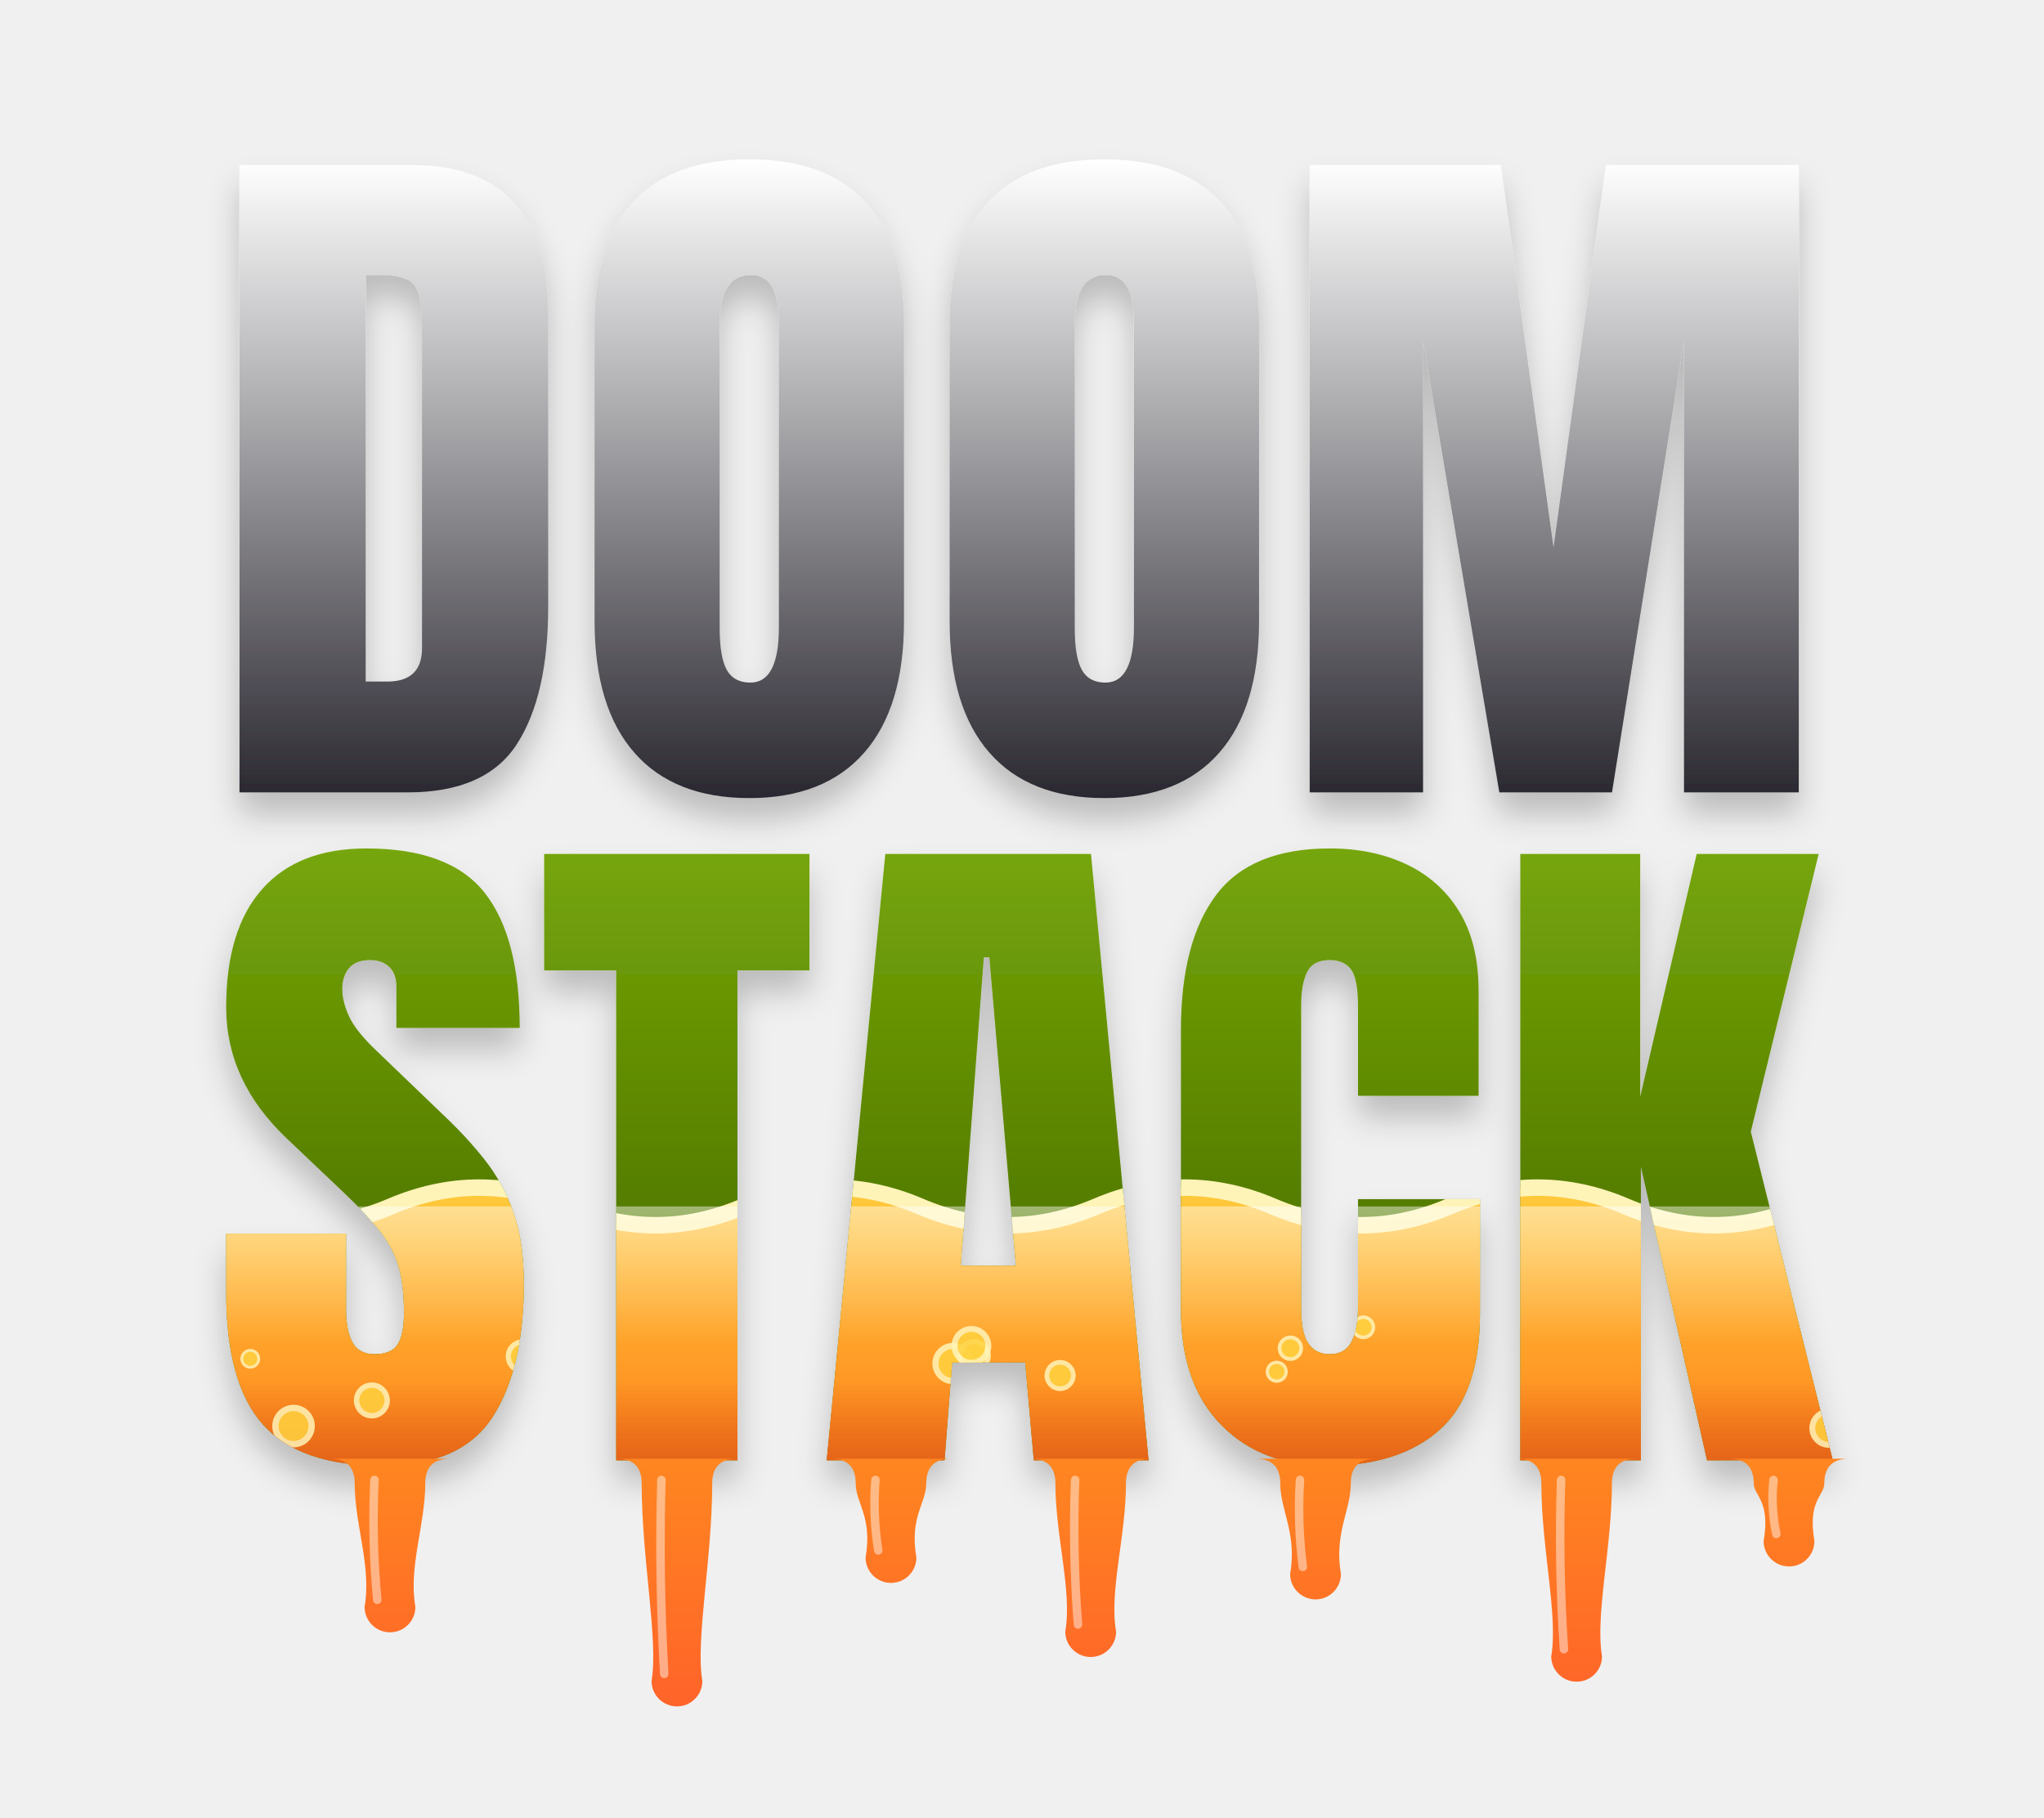
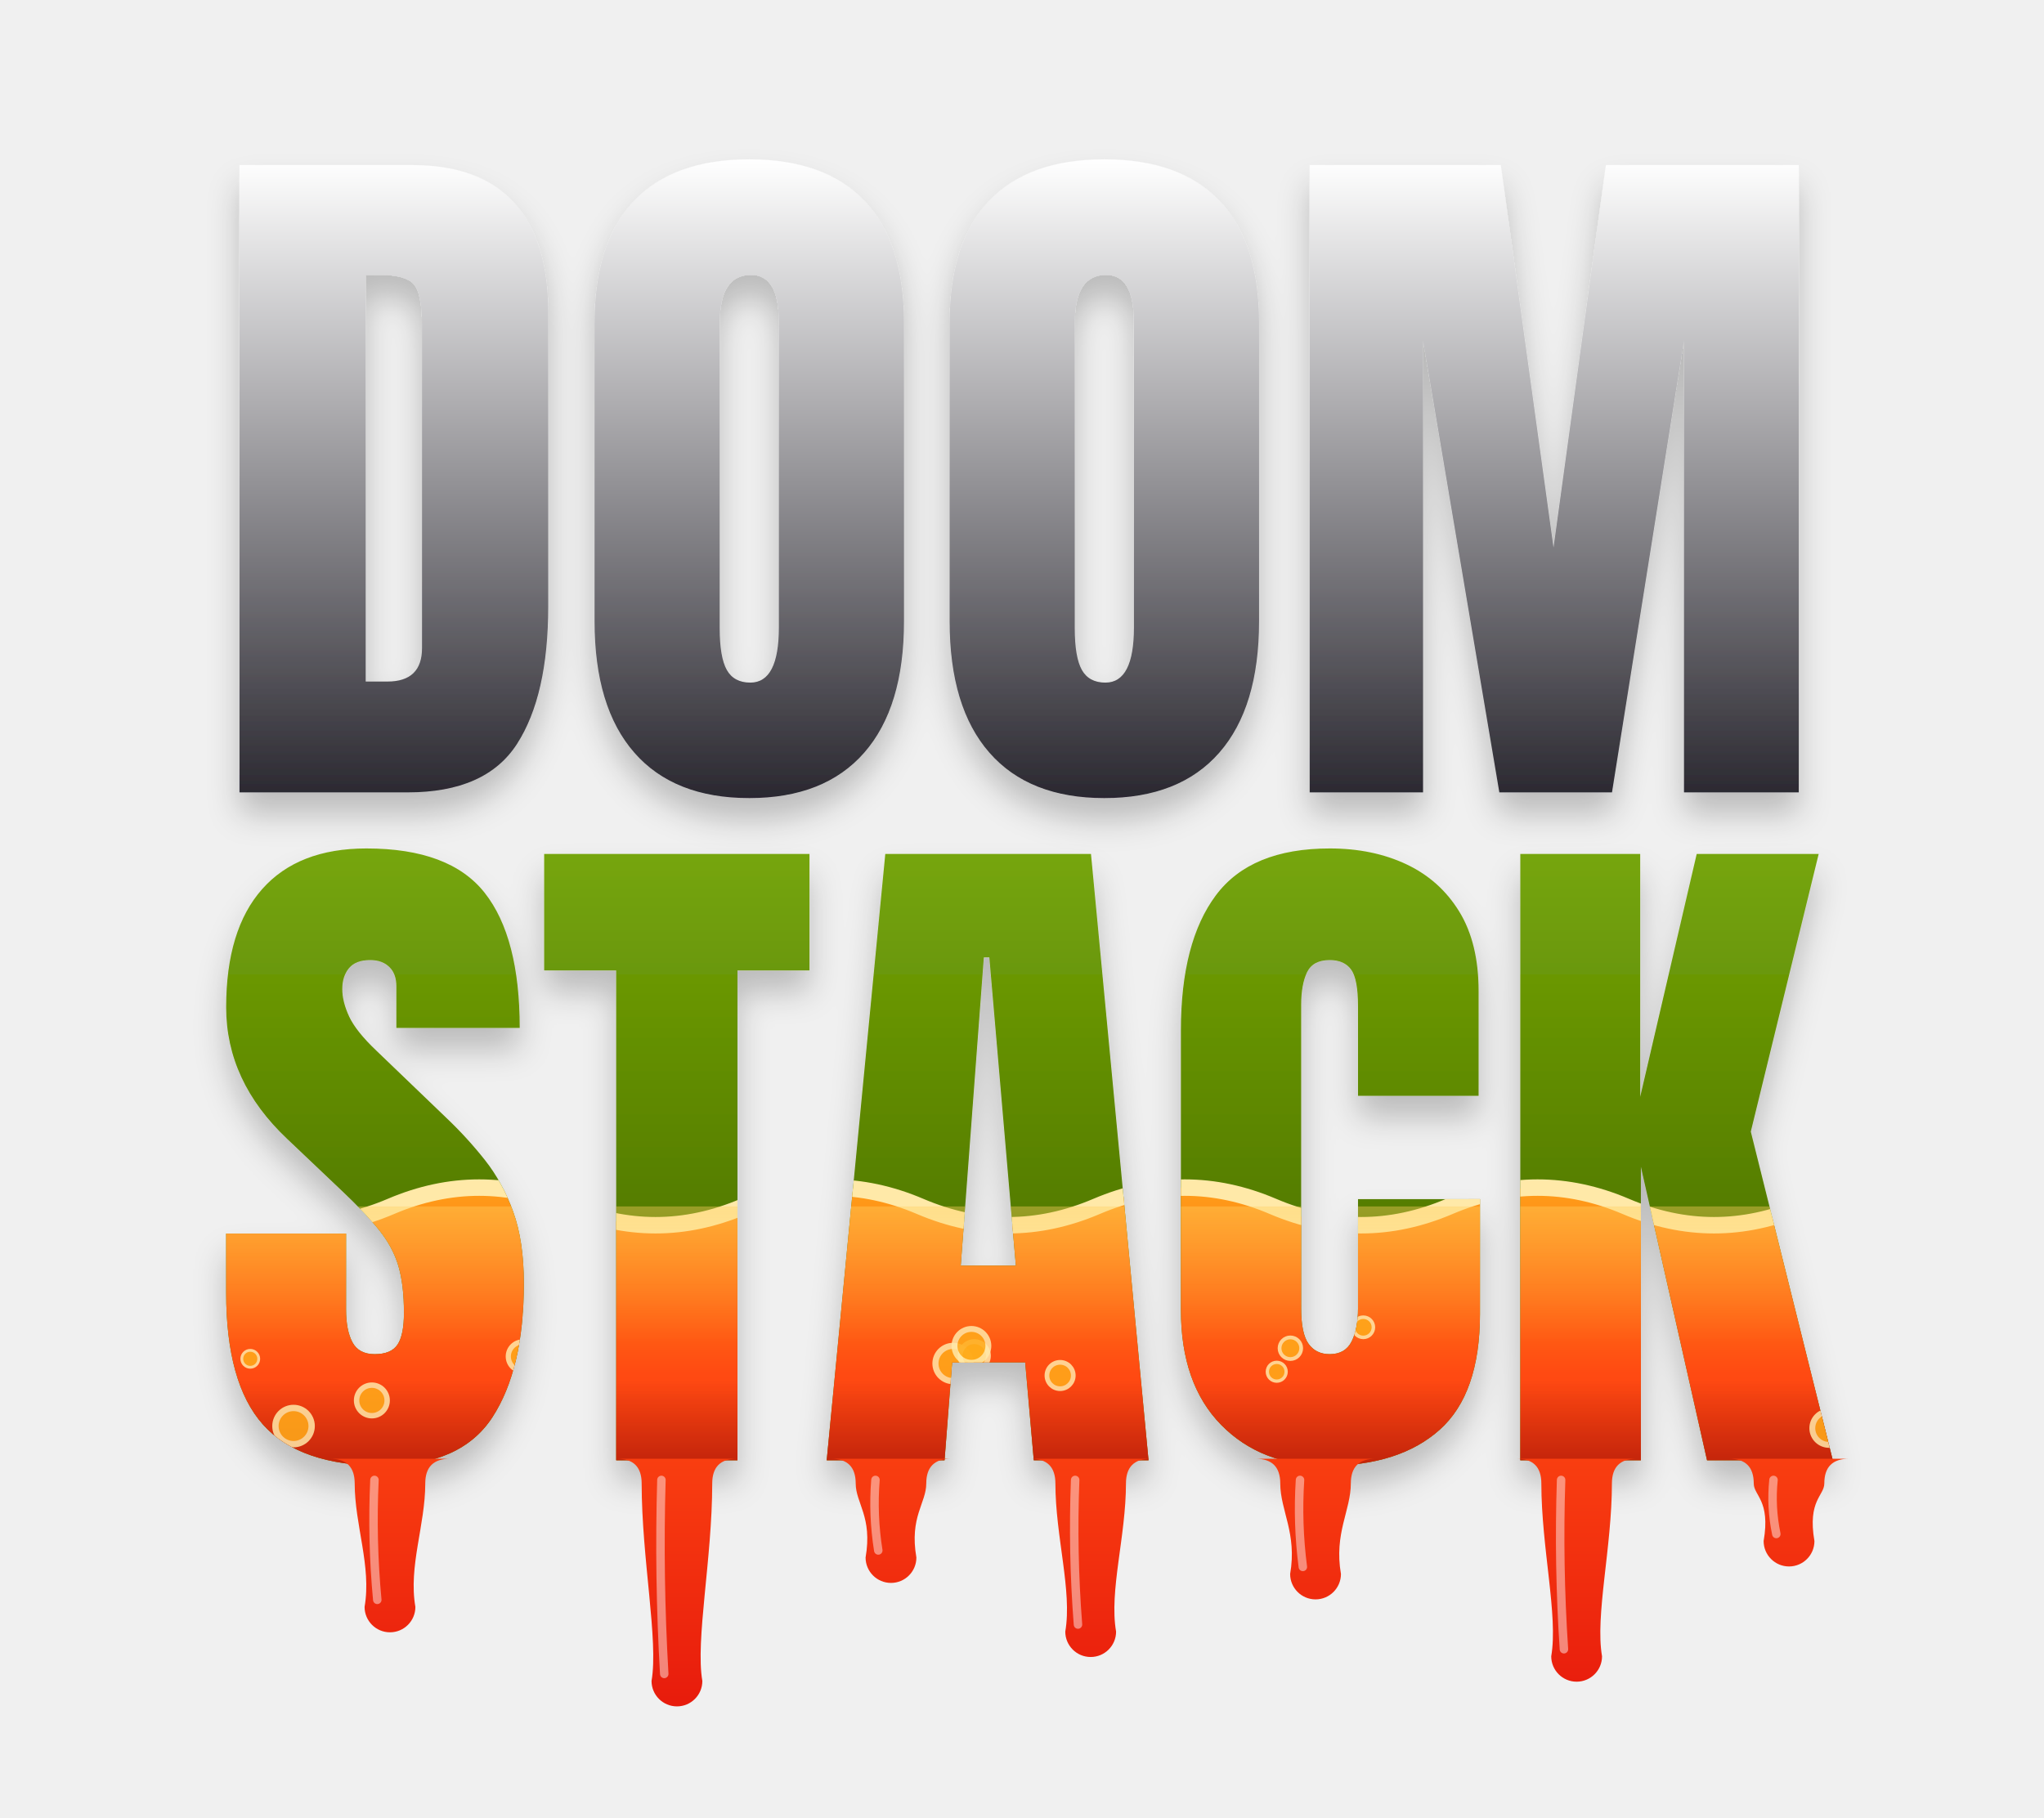
<svg xmlns="http://www.w3.org/2000/svg" width="869" height="773" viewBox="0 0 869 773">
  <defs>
    <clipPath id="stackClip">
      <path d="M162.656 623.285Q127.354 623.285 111.753 605.707Q96.152 588.129 96.152 549.75V524.555H147.129V556.782Q147.129 565.717 149.839 570.771Q152.549 575.825 159.287 575.825Q166.318 575.825 169.028 571.723Q171.738 567.621 171.738 558.246Q171.738 546.381 169.395 538.398Q167.051 530.414 161.265 523.163Q155.479 515.912 145.225 506.244L122.08 484.272Q96.152 459.809 96.152 428.315Q96.152 395.356 111.46 378.071Q126.768 360.785 155.771 360.785Q191.221 360.785 206.089 379.682Q220.957 398.578 220.957 437.104H168.516V419.379Q168.516 414.106 165.513 411.176Q162.51 408.246 157.383 408.246Q151.23 408.246 148.374 411.689Q145.518 415.131 145.518 420.551Q145.518 425.971 148.447 432.27Q151.377 438.569 160.02 446.772L189.756 475.336Q198.691 483.832 206.162 493.281Q213.633 502.729 218.174 515.253Q222.715 527.778 222.715 545.795Q222.715 582.123 209.312 602.704Q195.908 623.285 162.656 623.285Z M261.973 620.942V412.641H231.357V363.129H344.15V412.641H313.535V620.942Z M351.475 620.942 376.377 363.129H463.828L488.291 620.942H439.512L435.85 579.34H404.795L401.572 620.942ZM408.457 538.178H431.895L420.615 407.075H418.271Z M564.17 623.285Q536.191 623.285 519.126 605.854Q502.061 588.422 502.061 557.075V438.129Q502.061 400.629 516.929 380.707Q531.797 360.785 565.342 360.785Q583.652 360.785 597.935 367.524Q612.217 374.262 620.42 387.665Q628.623 401.069 628.623 421.43V465.961H577.354V427.875Q577.354 416.303 574.424 412.275Q571.494 408.246 565.342 408.246Q558.164 408.246 555.674 413.447Q553.184 418.647 553.184 427.289V556.342Q553.184 567.035 556.333 571.43Q559.482 575.825 565.342 575.825Q571.934 575.825 574.644 570.405Q577.354 564.985 577.354 556.342V509.907H629.209V558.686Q629.209 592.67 612.07 607.978Q594.932 623.285 564.17 623.285Z M646.348 620.942V363.129H697.324V466.401L721.348 363.129H773.203L744.346 481.196L779.209 620.942H725.742L697.617 496.137V620.942Z" />
    </clipPath>
    <clipPath id="doomClip">
      <path d="M101.822 336.942V70.194H175.177Q203.974 70.194 218.524 86.184Q233.074 102.173 233.074 132.94V257.827Q233.074 295.717 219.812 316.329Q206.551 336.942 173.359 336.942ZM155.474 289.806H164.72Q179.421 289.806 179.421 275.559V137.942Q179.421 124.604 175.859 120.74Q172.298 116.875 161.385 116.875H155.474Z M318.554 339.367Q286.575 339.367 269.676 320.043Q252.777 300.719 252.777 264.192V137.487Q252.777 103.234 269.524 85.502Q286.272 67.769 318.554 67.769Q350.837 67.769 367.584 85.502Q384.332 103.234 384.332 137.487V264.192Q384.332 300.719 367.433 320.043Q350.534 339.367 318.554 339.367ZM319.009 290.261Q331.134 290.261 331.134 266.769V136.578Q331.134 116.875 319.312 116.875Q305.975 116.875 305.975 137.032V267.072Q305.975 279.5 309.006 284.88Q312.037 290.261 319.009 290.261Z M469.509 339.367Q437.53 339.367 420.631 320.043Q403.732 300.719 403.732 264.192V137.487Q403.732 103.234 420.479 85.502Q437.227 67.769 469.509 67.769Q501.792 67.769 518.539 85.502Q535.287 103.234 535.287 137.487V264.192Q535.287 300.719 518.388 320.043Q501.489 339.367 469.509 339.367ZM469.964 290.261Q482.089 290.261 482.089 266.769V136.578Q482.089 116.875 470.267 116.875Q456.93 116.875 456.93 137.032V267.072Q456.93 279.5 459.961 284.88Q462.992 290.261 469.964 290.261Z M556.809 336.942V70.194H638.045L660.476 232.819L682.756 70.194H764.75V336.942H715.948V144.762L685.332 336.942H637.439L605.005 144.762V336.942Z" />
    </clipPath>
    <linearGradient id="lavaU" gradientUnits="userSpaceOnUse" x1="0" y1="493" x2="0" y2="753">
-       <stop offset="0" stop-color="#ffd23f" />
-       <stop offset="0.45" stop-color="#ff8a1f" />
-       <stop offset="1" stop-color="#ff5a2c" />
+       <stop offset="0" stop-color="#ffab1a" />
+       <stop offset="0.35" stop-color="#ff4a12" />
+       <stop offset="1" stop-color="#e3120b" />
    </linearGradient>
    <filter id="blur" x="-50%" y="-50%" width="200%" height="200%">
      <feGaussianBlur stdDeviation="28" />
    </filter>
    <linearGradient id="doomFill" gradientUnits="userSpaceOnUse" x1="0" y1="68" x2="0" y2="339">
      <stop offset="0" stop-color="#ffffff" />
      <stop offset="1" stop-color="#2a2830" />
    </linearGradient>
    <linearGradient id="stackFill" gradientUnits="userSpaceOnUse" x1="0" y1="361" x2="0" y2="513">
      <stop offset="0" stop-color="#76a60a" />
      <stop offset="1" stop-color="#557d00" />
    </linearGradient>
    <linearGradient id="gloss" gradientUnits="userSpaceOnUse" x1="0" y1="513" x2="0" y2="571">
-       <stop offset="0" stop-color="#fff" stop-opacity="0.45" />
-       <stop offset="1" stop-color="#fff" stop-opacity="0" />
+       <stop offset="0" stop-color="#ffd060" stop-opacity="0.4" />
+       <stop offset="1" stop-color="#ffd060" stop-opacity="0" />
    </linearGradient>
    <filter id="depth" x="-10%" y="-10%" width="120%" height="140%">
      <feDropShadow dx="0" dy="9.2" stdDeviation="6.6" flood-color="#000" flood-opacity="0.22" />
    </filter>
    <linearGradient id="crust" gradientUnits="userSpaceOnUse" x1="0" y1="587" x2="0" y2="623">
-       <stop offset="0" stop-color="#c2360f" stop-opacity="0" />
-       <stop offset="1" stop-color="#c2360f" stop-opacity="0.45" />
+       <stop offset="0" stop-color="#8a0a05" stop-opacity="0" />
+       <stop offset="1" stop-color="#8a0a05" stop-opacity="0.5" />
    </linearGradient>
    <filter id="spark" x="-100%" y="-100%" width="300%" height="300%">
      <feGaussianBlur stdDeviation="2.5" />
    </filter>
    <radialGradient id="gemGlow">
      <stop offset="0" stop-color="#7fe8ff" stop-opacity="0.55" />
      <stop offset="1" stop-color="#7fe8ff" stop-opacity="0" />
    </radialGradient>
  </defs>
  <path d="M101.822 336.942V70.194H175.177Q203.974 70.194 218.524 86.184Q233.074 102.173 233.074 132.94V257.827Q233.074 295.717 219.812 316.329Q206.551 336.942 173.359 336.942ZM155.474 289.806H164.72Q179.421 289.806 179.421 275.559V137.942Q179.421 124.604 175.859 120.74Q172.298 116.875 161.385 116.875H155.474Z M318.554 339.367Q286.575 339.367 269.676 320.043Q252.777 300.719 252.777 264.192V137.487Q252.777 103.234 269.524 85.502Q286.272 67.769 318.554 67.769Q350.837 67.769 367.584 85.502Q384.332 103.234 384.332 137.487V264.192Q384.332 300.719 367.433 320.043Q350.534 339.367 318.554 339.367ZM319.009 290.261Q331.134 290.261 331.134 266.769V136.578Q331.134 116.875 319.312 116.875Q305.975 116.875 305.975 137.032V267.072Q305.975 279.5 309.006 284.88Q312.037 290.261 319.009 290.261Z M469.509 339.367Q437.53 339.367 420.631 320.043Q403.732 300.719 403.732 264.192V137.487Q403.732 103.234 420.479 85.502Q437.227 67.769 469.509 67.769Q501.792 67.769 518.539 85.502Q535.287 103.234 535.287 137.487V264.192Q535.287 300.719 518.388 320.043Q501.489 339.367 469.509 339.367ZM469.964 290.261Q482.089 290.261 482.089 266.769V136.578Q482.089 116.875 470.267 116.875Q456.93 116.875 456.93 137.032V267.072Q456.93 279.5 459.961 284.88Q462.992 290.261 469.964 290.261Z M556.809 336.942V70.194H638.045L660.476 232.819L682.756 70.194H764.75V336.942H715.948V144.762L685.332 336.942H637.439L605.005 144.762V336.942Z" fill="url(#doomFill)" filter="url(#depth)" />
  <path d="M162.656 623.285Q127.354 623.285 111.753 605.707Q96.152 588.129 96.152 549.75V524.555H147.129V556.782Q147.129 565.717 149.839 570.771Q152.549 575.825 159.287 575.825Q166.318 575.825 169.028 571.723Q171.738 567.621 171.738 558.246Q171.738 546.381 169.395 538.398Q167.051 530.414 161.265 523.163Q155.479 515.912 145.225 506.244L122.08 484.272Q96.152 459.809 96.152 428.315Q96.152 395.356 111.46 378.071Q126.768 360.785 155.771 360.785Q191.221 360.785 206.089 379.682Q220.957 398.578 220.957 437.104H168.516V419.379Q168.516 414.106 165.513 411.176Q162.51 408.246 157.383 408.246Q151.23 408.246 148.374 411.689Q145.518 415.131 145.518 420.551Q145.518 425.971 148.447 432.27Q151.377 438.569 160.02 446.772L189.756 475.336Q198.691 483.832 206.162 493.281Q213.633 502.729 218.174 515.253Q222.715 527.778 222.715 545.795Q222.715 582.123 209.312 602.704Q195.908 623.285 162.656 623.285Z M261.973 620.942V412.641H231.357V363.129H344.15V412.641H313.535V620.942Z M351.475 620.942 376.377 363.129H463.828L488.291 620.942H439.512L435.85 579.34H404.795L401.572 620.942ZM408.457 538.178H431.895L420.615 407.075H418.271Z M564.17 623.285Q536.191 623.285 519.126 605.854Q502.061 588.422 502.061 557.075V438.129Q502.061 400.629 516.929 380.707Q531.797 360.785 565.342 360.785Q583.652 360.785 597.935 367.524Q612.217 374.262 620.42 387.665Q628.623 401.069 628.623 421.43V465.961H577.354V427.875Q577.354 416.303 574.424 412.275Q571.494 408.246 565.342 408.246Q558.164 408.246 555.674 413.447Q553.184 418.647 553.184 427.289V556.342Q553.184 567.035 556.333 571.43Q559.482 575.825 565.342 575.825Q571.934 575.825 574.644 570.405Q577.354 564.985 577.354 556.342V509.907H629.209V558.686Q629.209 592.67 612.07 607.978Q594.932 623.285 564.17 623.285Z M646.348 620.942V363.129H697.324V466.401L721.348 363.129H773.203L744.346 481.196L779.209 620.942H725.742L697.617 496.137V620.942Z" fill="url(#stackFill)" filter="url(#depth)" />
  <g clip-path="url(#stackClip)">
    <path d="M16.2,513.0 q37.5,-16.0 75.0,0 q37.5,16.0 75.0,0 q37.5,-16.0 75.0,0 q37.5,16.0 75.0,0 q37.5,-16.0 75.0,0 q37.5,16.0 75.0,0 q37.5,-16.0 75.0,0 q37.5,16.0 75.0,0 q37.5,-16.0 75.0,0 q37.5,16.0 75.0,0 q37.5,-16.0 75.0,0 q37.5,16.0 75.0,0 V663.3 H16.2Z" fill="url(#lavaU)" />
-     <path d="M16.2,513.0 q37.5,-16.0 75.0,0 q37.5,16.0 75.0,0 q37.5,-16.0 75.0,0 q37.5,16.0 75.0,0 q37.5,-16.0 75.0,0 q37.5,16.0 75.0,0 q37.5,-16.0 75.0,0 q37.5,16.0 75.0,0 q37.5,-16.0 75.0,0 q37.5,16.0 75.0,0 q37.5,-16.0 75.0,0 q37.5,16.0 75.0,0 " fill="none" stroke="#fff4b8" stroke-width="7" />
+     <path d="M16.2,513.0 q37.5,-16.0 75.0,0 q37.5,16.0 75.0,0 q37.5,-16.0 75.0,0 q37.5,16.0 75.0,0 q37.5,-16.0 75.0,0 q37.5,16.0 75.0,0 q37.5,-16.0 75.0,0 q37.5,16.0 75.0,0 q37.5,-16.0 75.0,0 q37.5,16.0 75.0,0 q37.5,-16.0 75.0,0 q37.5,16.0 75.0,0 " fill="none" stroke="#ffe9a8" stroke-width="7" />
    <rect x="76" y="513" width="723" height="58" fill="url(#gloss)" />
    <rect x="76" y="587" width="723" height="42" fill="url(#crust)" />
-     <circle cx="405.2" cy="579.8" r="7.5" fill="#ffd23f" stroke="#fff4b8" stroke-width="2.6" opacity="0.85" />
-     <circle cx="414.2" cy="576.5" r="6.0" fill="#ffd23f" stroke="#fff4b8" stroke-width="2.1" opacity="0.85" />
-     <circle cx="222.3" cy="576.8" r="6.2" fill="#ffd23f" stroke="#fff4b8" stroke-width="2.2" opacity="0.85" />
-     <circle cx="637.8" cy="550.5" r="4.7" fill="#ffd23f" stroke="#fff4b8" stroke-width="1.6" opacity="0.85" />
-     <circle cx="158.1" cy="595.5" r="6.5" fill="#ffd23f" stroke="#fff4b8" stroke-width="2.3" opacity="0.85" />
-     <circle cx="124.8" cy="606.4" r="7.7" fill="#ffd23f" stroke="#fff4b8" stroke-width="2.7" opacity="0.85" />
-     <circle cx="542.8" cy="583.3" r="4.0" fill="#ffd23f" stroke="#fff4b8" stroke-width="1.4" opacity="0.85" />
-     <circle cx="106.4" cy="577.8" r="3.6" fill="#ffd23f" stroke="#fff4b8" stroke-width="1.2" opacity="0.85" />
-     <circle cx="226.1" cy="559.8" r="3.4" fill="#ffd23f" stroke="#fff4b8" stroke-width="1.2" opacity="0.85" />
-     <circle cx="413.0" cy="572.3" r="7.2" fill="#ffd23f" stroke="#fff4b8" stroke-width="2.5" opacity="0.85" />
-     <circle cx="450.7" cy="584.9" r="5.6" fill="#ffd23f" stroke="#fff4b8" stroke-width="2.0" opacity="0.85" />
-     <circle cx="548.6" cy="573.3" r="4.6" fill="#ffd23f" stroke="#fff4b8" stroke-width="1.6" opacity="0.85" />
-     <circle cx="777.6" cy="607.3" r="7.1" fill="#ffd23f" stroke="#fff4b8" stroke-width="2.5" opacity="0.85" />
-     <circle cx="579.6" cy="564.4" r="4.3" fill="#ffd23f" stroke="#fff4b8" stroke-width="1.5" opacity="0.85" />
+     <circle cx="405.2" cy="579.8" r="7.5" fill="#ffab1a" stroke="#ffe9a8" stroke-width="2.6" opacity="0.85" />
+     <circle cx="414.2" cy="576.5" r="6.0" fill="#ffab1a" stroke="#ffe9a8" stroke-width="2.1" opacity="0.85" />
+     <circle cx="222.3" cy="576.8" r="6.2" fill="#ffab1a" stroke="#ffe9a8" stroke-width="2.2" opacity="0.85" />
+     <circle cx="637.8" cy="550.5" r="4.7" fill="#ffab1a" stroke="#ffe9a8" stroke-width="1.6" opacity="0.85" />
+     <circle cx="158.1" cy="595.5" r="6.5" fill="#ffab1a" stroke="#ffe9a8" stroke-width="2.3" opacity="0.85" />
+     <circle cx="124.8" cy="606.4" r="7.7" fill="#ffab1a" stroke="#ffe9a8" stroke-width="2.7" opacity="0.85" />
+     <circle cx="542.8" cy="583.3" r="4.0" fill="#ffab1a" stroke="#ffe9a8" stroke-width="1.4" opacity="0.85" />
+     <circle cx="106.4" cy="577.8" r="3.6" fill="#ffab1a" stroke="#ffe9a8" stroke-width="1.2" opacity="0.85" />
+     <circle cx="226.1" cy="559.8" r="3.4" fill="#ffab1a" stroke="#ffe9a8" stroke-width="1.2" opacity="0.85" />
+     <circle cx="413.0" cy="572.3" r="7.2" fill="#ffab1a" stroke="#ffe9a8" stroke-width="2.5" opacity="0.85" />
+     <circle cx="450.7" cy="584.9" r="5.6" fill="#ffab1a" stroke="#ffe9a8" stroke-width="2.0" opacity="0.85" />
+     <circle cx="548.6" cy="573.3" r="4.6" fill="#ffab1a" stroke="#ffe9a8" stroke-width="1.6" opacity="0.85" />
+     <circle cx="777.6" cy="607.3" r="7.1" fill="#ffab1a" stroke="#ffe9a8" stroke-width="2.5" opacity="0.85" />
+     <circle cx="579.6" cy="564.4" r="4.3" fill="#ffab1a" stroke="#ffe9a8" stroke-width="1.5" opacity="0.85" />
  </g>
  <path fill="url(#lavaU)" d="M140.3,620.3 Q150.8,620.3 150.8,630.8 C150.8,648.6 158.0,666.0 155.0,683.3 A10.8,10.8 0 0 0 176.6,683.3 C173.6,666.0 180.8,648.6 180.8,630.8 Q180.8,620.3 191.3,620.3 Z" />
  <path d="M159.2,629.3 Q158.0,654.8 160.4,680.3" fill="none" stroke="#fff" stroke-opacity="0.45" stroke-width="3.6" stroke-linecap="round" />
  <path fill="url(#lavaU)" d="M262.3,620.3 Q272.8,620.3 272.8,630.8 C272.8,662.8 280.0,697.5 277.0,714.8 A10.8,10.8 0 0 0 298.6,714.8 C295.6,697.5 302.8,662.8 302.8,630.8 Q302.8,620.3 313.3,620.3 Z" />
  <path d="M281.2,629.3 Q280.0,670.5 282.4,711.8" fill="none" stroke="#fff" stroke-opacity="0.45" stroke-width="3.6" stroke-linecap="round" />
  <path fill="url(#lavaU)" d="M353.3,620.3 Q363.8,620.3 363.8,630.8 C363.8,639.2 371.0,645.0 368.0,662.3 A10.8,10.8 0 0 0 389.6,662.3 C386.6,645.0 393.8,639.2 393.8,630.8 Q393.8,620.3 404.3,620.3 Z" />
  <path d="M372.2,629.3 Q371.0,644.3 373.4,659.3" fill="none" stroke="#fff" stroke-opacity="0.45" stroke-width="3.6" stroke-linecap="round" />
  <path fill="url(#lavaU)" d="M438.2,620.3 Q448.7,620.3 448.7,630.8 C448.7,653.4 455.9,676.5 452.9,693.8 A10.8,10.8 0 0 0 474.5,693.8 C471.5,676.5 478.7,653.4 478.7,630.8 Q478.7,620.3 489.2,620.3 Z" />
  <path d="M457.1,629.3 Q455.9,660.0 458.3,690.8" fill="none" stroke="#fff" stroke-opacity="0.45" stroke-width="3.6" stroke-linecap="round" />
  <path fill="url(#lavaU)" d="M533.8,620.3 Q544.3,620.3 544.3,630.8 C544.3,642.3 551.5,652.0 548.5,669.3 A10.8,10.8 0 0 0 570.1,669.3 C567.1,652.0 574.3,642.3 574.3,630.8 Q574.3,620.3 584.8,620.3 Z" />
  <path d="M552.7,629.3 Q551.5,647.8 553.9,666.3" fill="none" stroke="#fff" stroke-opacity="0.45" stroke-width="3.6" stroke-linecap="round" />
  <path fill="url(#lavaU)" d="M644.8,620.3 Q655.3,620.3 655.3,630.8 C655.3,658.1 662.5,687.0 659.5,704.3 A10.8,10.8 0 0 0 681.1,704.3 C678.1,687.0 685.3,658.1 685.3,630.8 Q685.3,620.3 695.8,620.3 Z" />
  <path d="M663.7,629.3 Q662.5,665.3 664.9,701.3" fill="none" stroke="#fff" stroke-opacity="0.45" stroke-width="3.6" stroke-linecap="round" />
  <path fill="url(#lavaU)" d="M735.1,620.3 Q745.6,620.3 745.6,630.8 C745.6,636.0 752.8,638.0 749.8,655.3 A10.8,10.8 0 0 0 771.4,655.3 C768.4,638.0 775.6,636.0 775.6,630.8 Q775.6,620.3 786.1,620.3 Z" />
  <path d="M754.0,629.3 Q752.8,640.8 755.2,652.3" fill="none" stroke="#fff" stroke-opacity="0.45" stroke-width="3.6" stroke-linecap="round" />
</svg>
